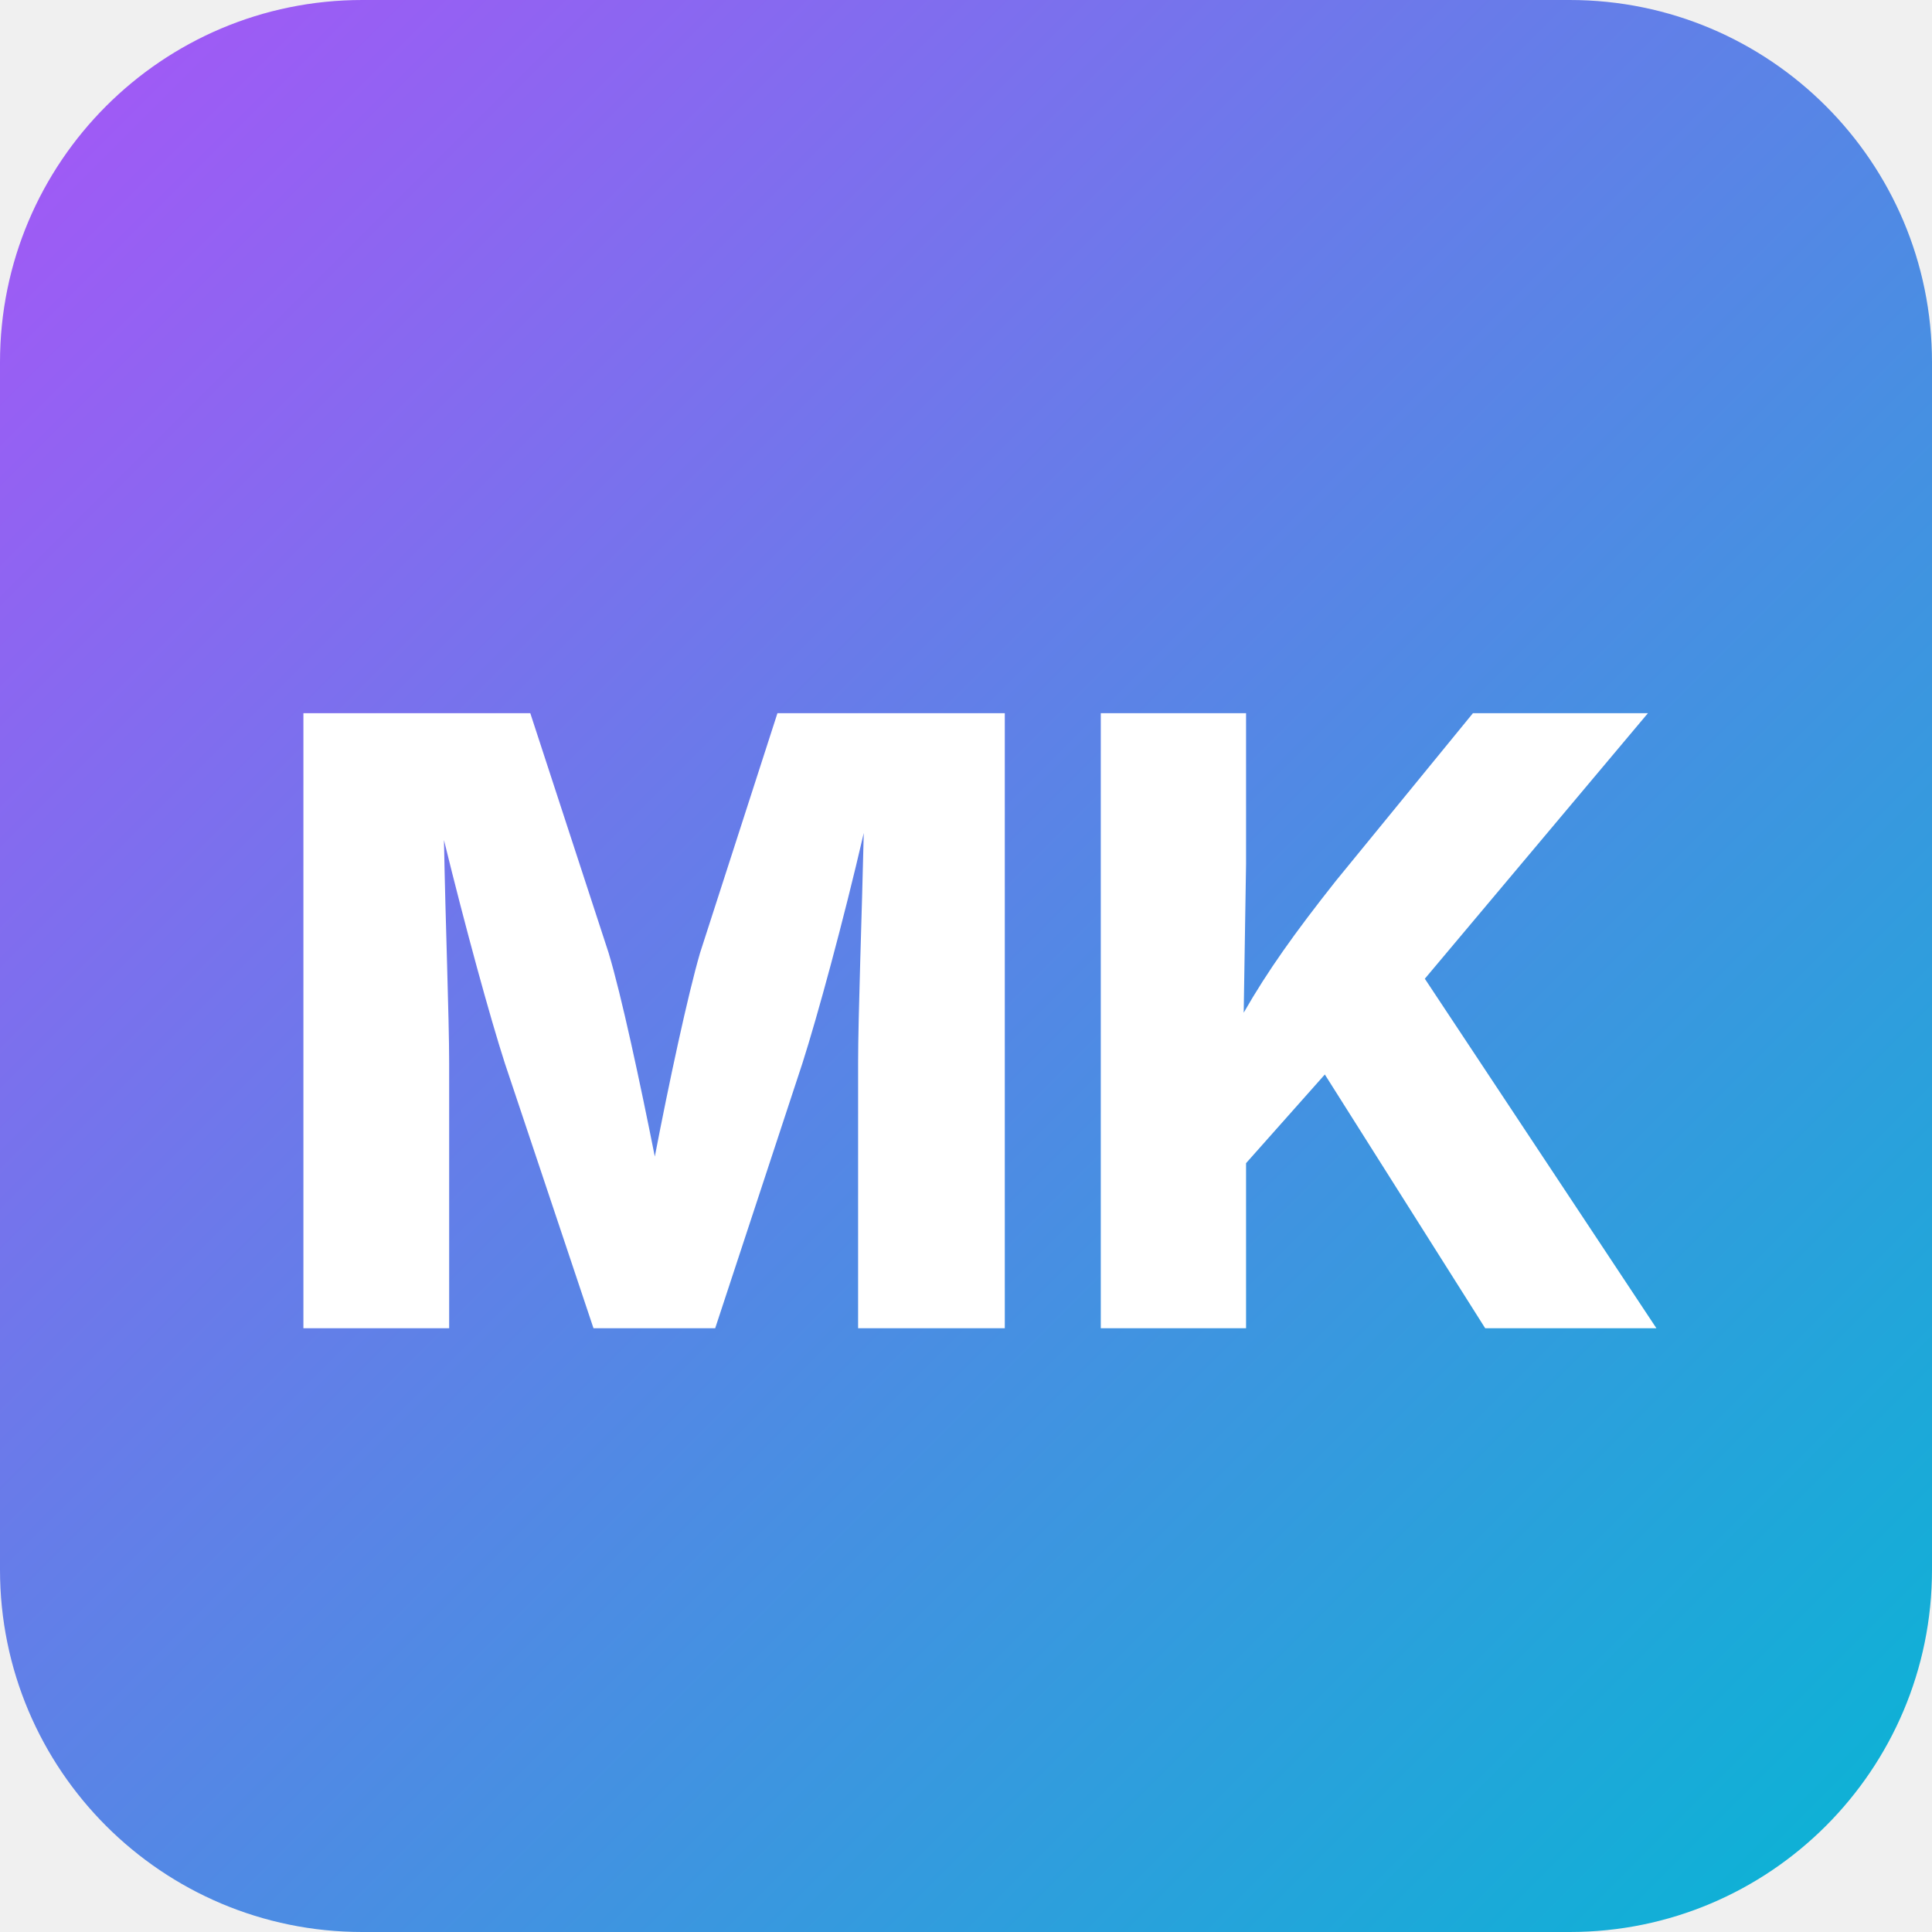
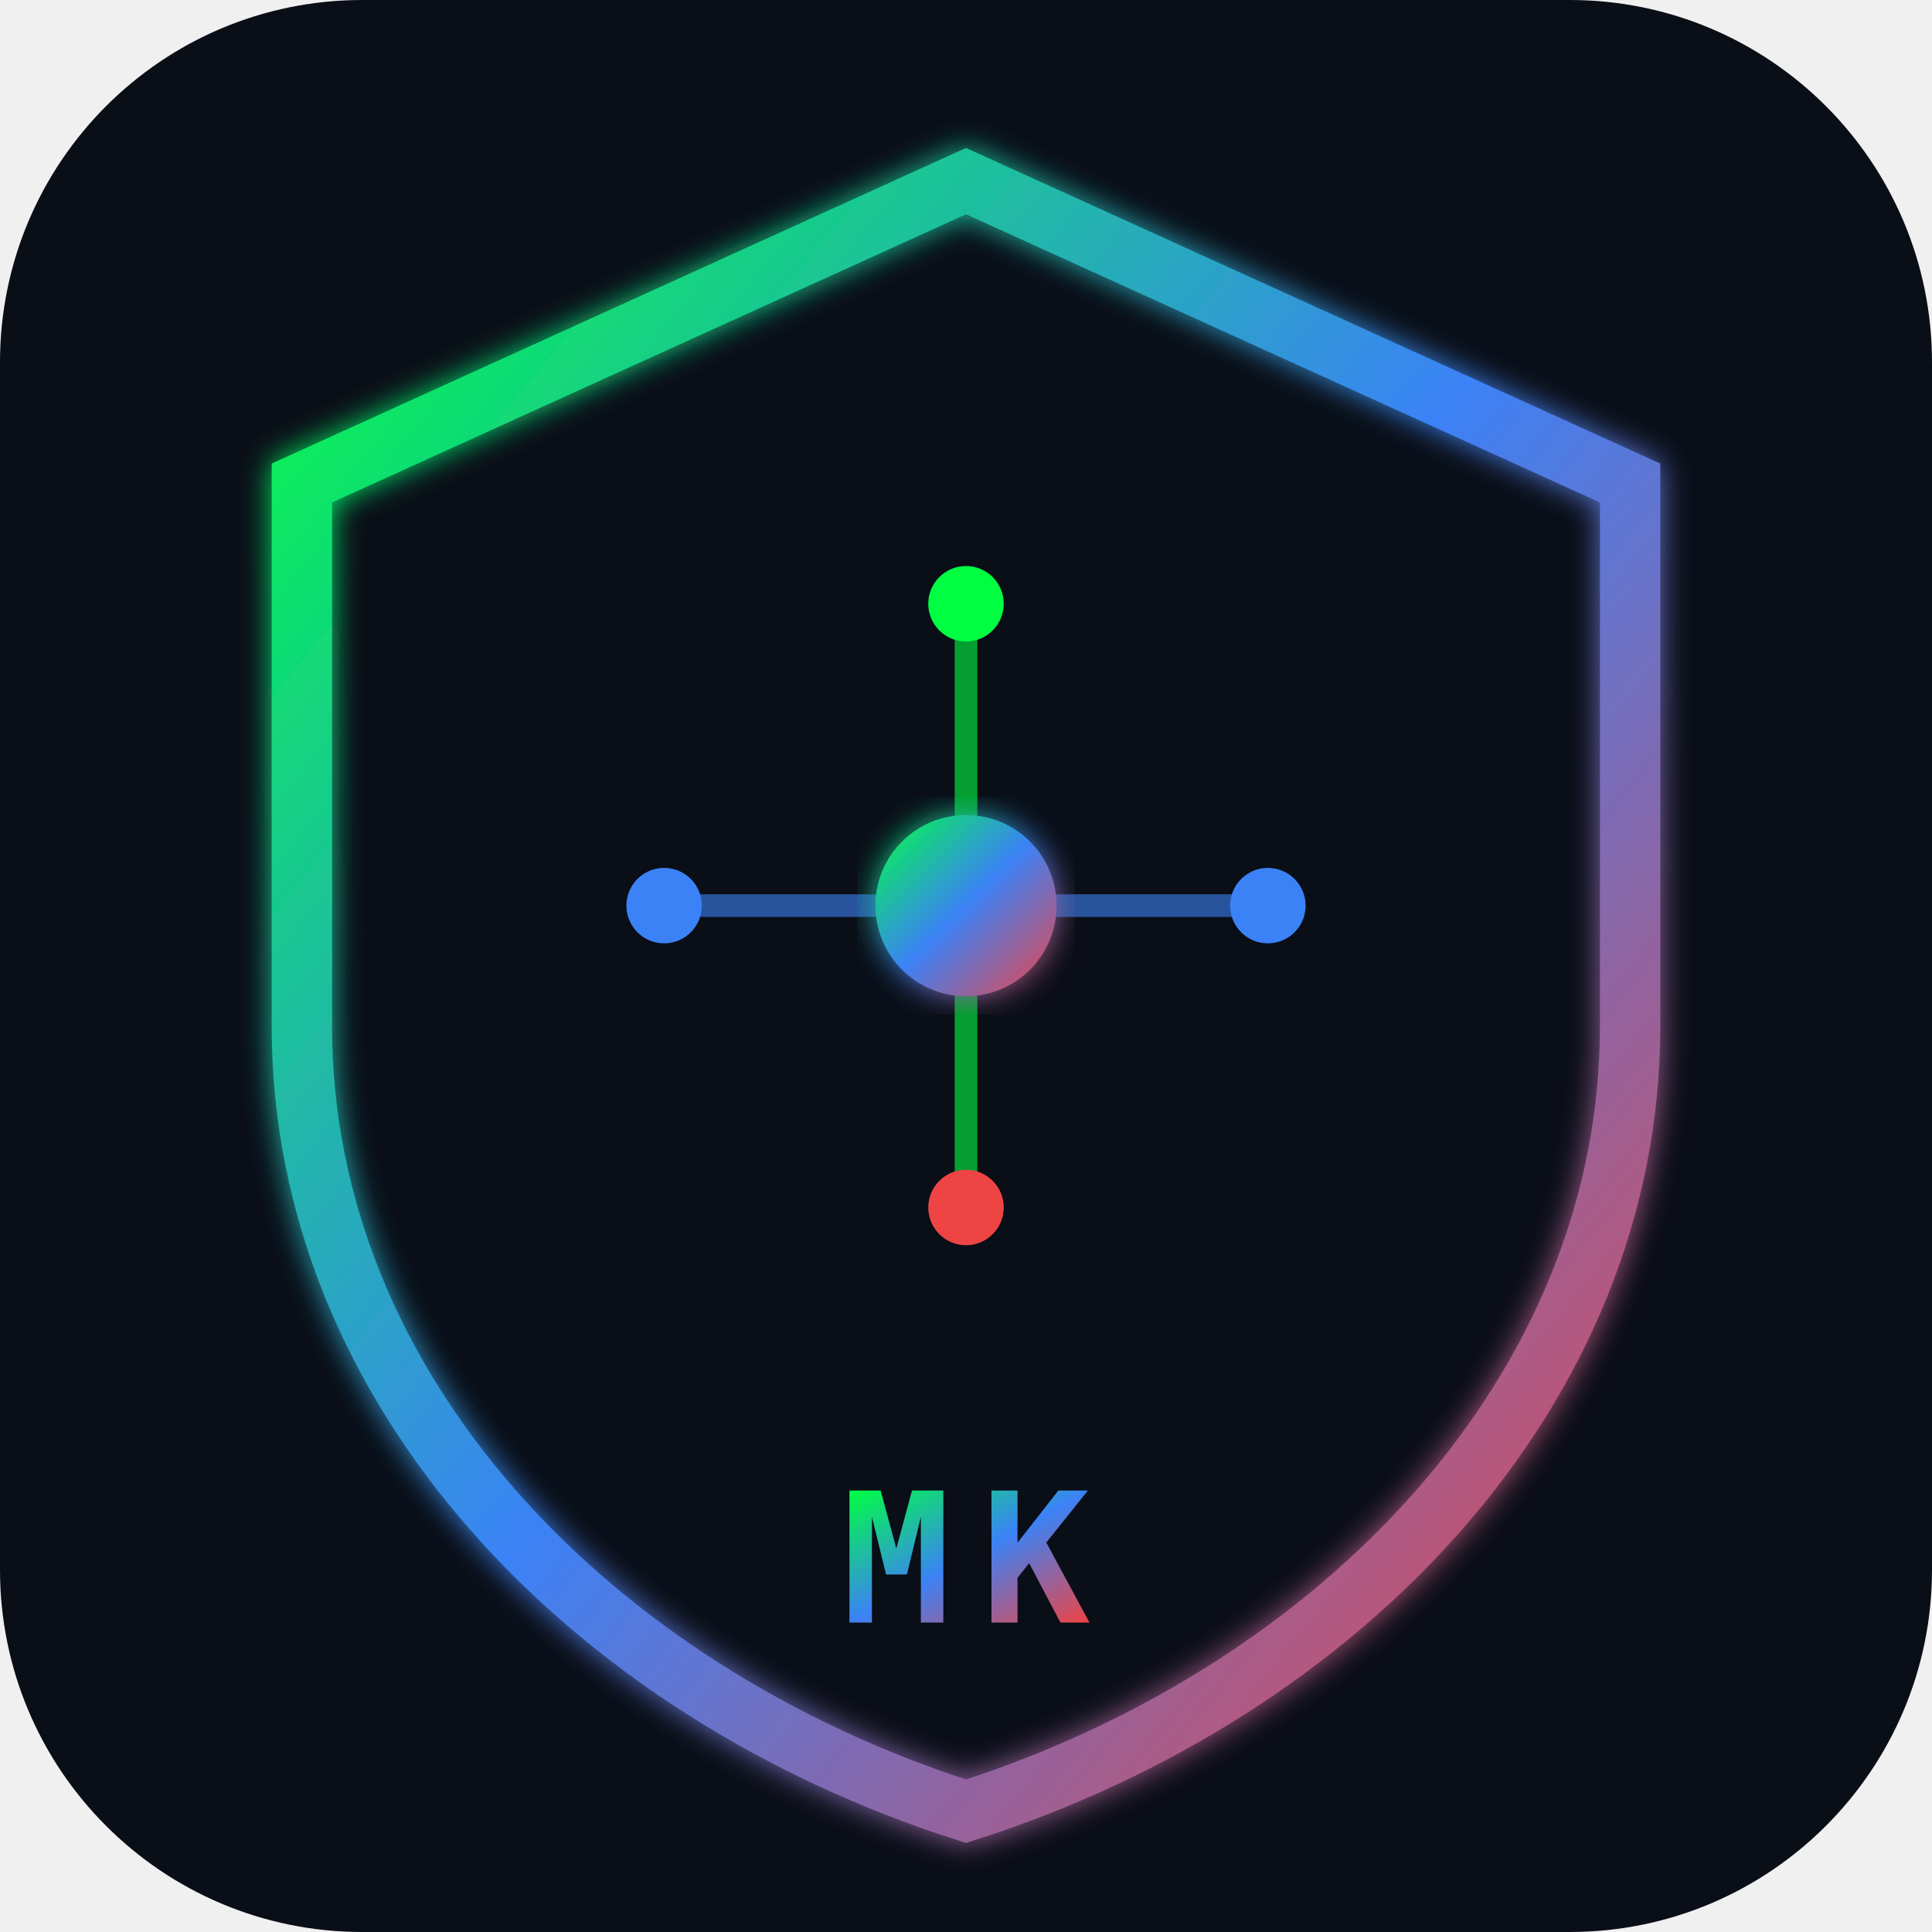
- <svg xmlns="http://www.w3.org/2000/svg" width="64" height="64" viewBox="0 0 64 64" fill="none">
-   <rect width="64" height="64" rx="12" fill="url(#gradient)" />
+ <svg xmlns="http://www.w3.org/2000/svg" viewBox="0 0 512 512">
  <defs>
-     <linearGradient id="gradient" x1="0%" y1="0%" x2="100%" y2="100%">
-       <stop offset="0%" style="stop-color:#a855f7;stop-opacity:1" />
-       <stop offset="100%" style="stop-color:#06b6d4;stop-opacity:1" />
+     <linearGradient id="g" x1="0%" y1="0%" x2="100%" y2="100%">
+       <stop offset="0%" stop-color="#00ff41" />
+       <stop offset="50%" stop-color="#3b82f6" />
+       <stop offset="100%" stop-color="#ef4444" />
    </linearGradient>
+     <filter id="glow">
+       <feGaussianBlur stdDeviation="4" result="blur" />
+       <feMerge>
+         <feMergeNode in="blur" />
+         <feMergeNode in="SourceGraphic" />
+       </feMerge>
+     </filter>
  </defs>
-   <text x="32" y="44" font-family="Inter, system-ui, sans-serif" font-size="28" font-weight="800" text-anchor="middle" fill="white">MK</text>
+   <rect width="512" height="512" rx="96" fill="#0a0e17" />
+   <path d="M256 48 L432 128 L432 272 C432 368 356 448 256 480 C156 448 80 368 80 272 L80 128 Z" fill="none" stroke="url(#g)" stroke-width="16" filter="url(#glow)" />
+   <path d="M256 160 L256 320" stroke="#00ff41" stroke-width="6" opacity="0.6" />
+   <path d="M176 240 L336 240" stroke="#3b82f6" stroke-width="6" opacity="0.6" />
+   <circle cx="256" cy="240" r="24" fill="url(#g)" filter="url(#glow)" />
+   <circle cx="256" cy="160" r="10" fill="#00ff41" />
+   <circle cx="256" cy="320" r="10" fill="#ef4444" />
+   <circle cx="176" cy="240" r="10" fill="#3b82f6" />
+   <circle cx="336" cy="240" r="10" fill="#3b82f6" />
+   <text x="256" y="430" font-family="monospace" font-weight="bold" font-size="48" fill="url(#g)" text-anchor="middle" letter-spacing="8">MK</text>
</svg>
